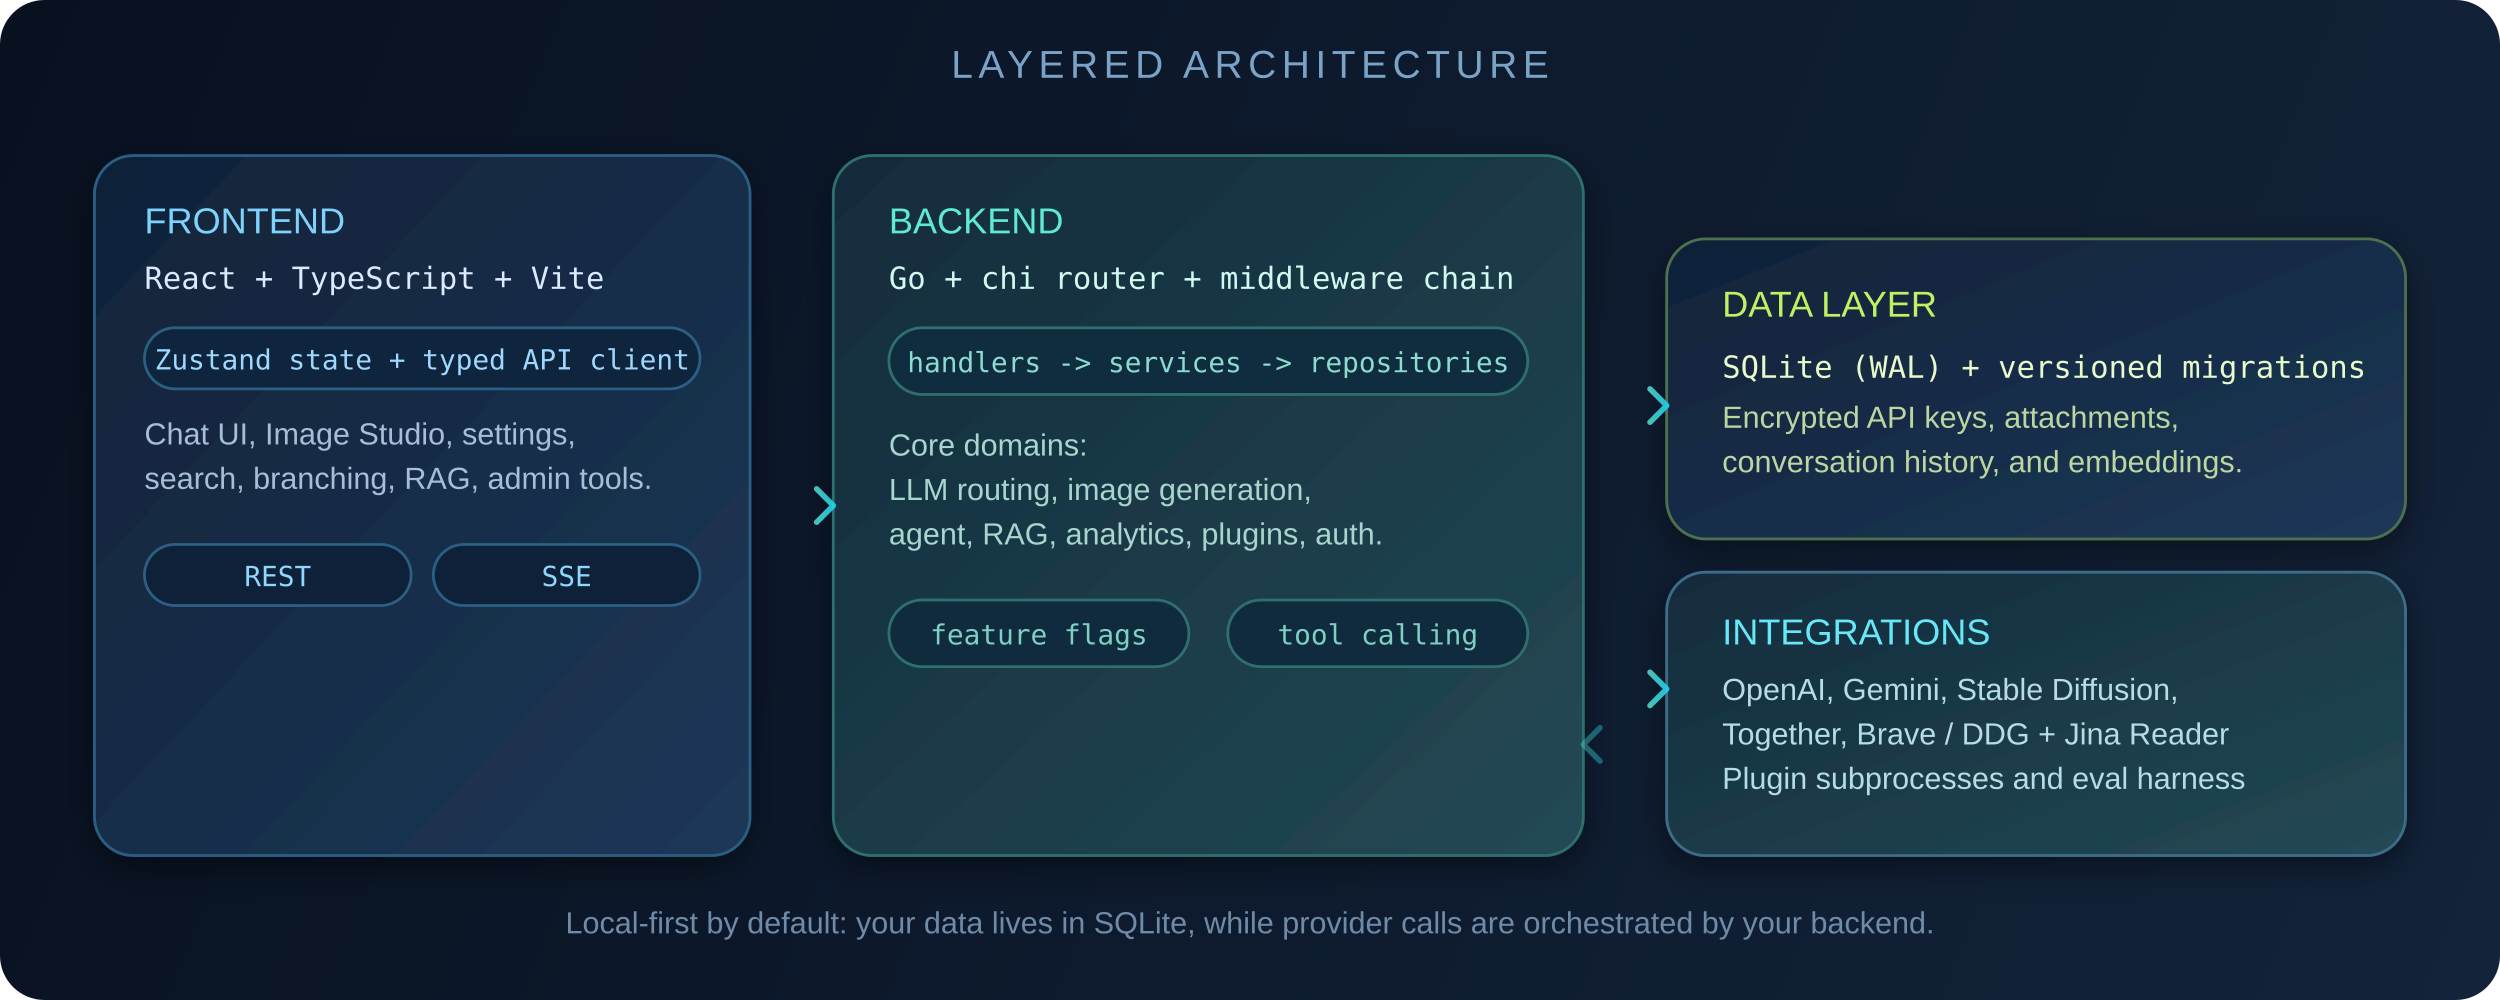
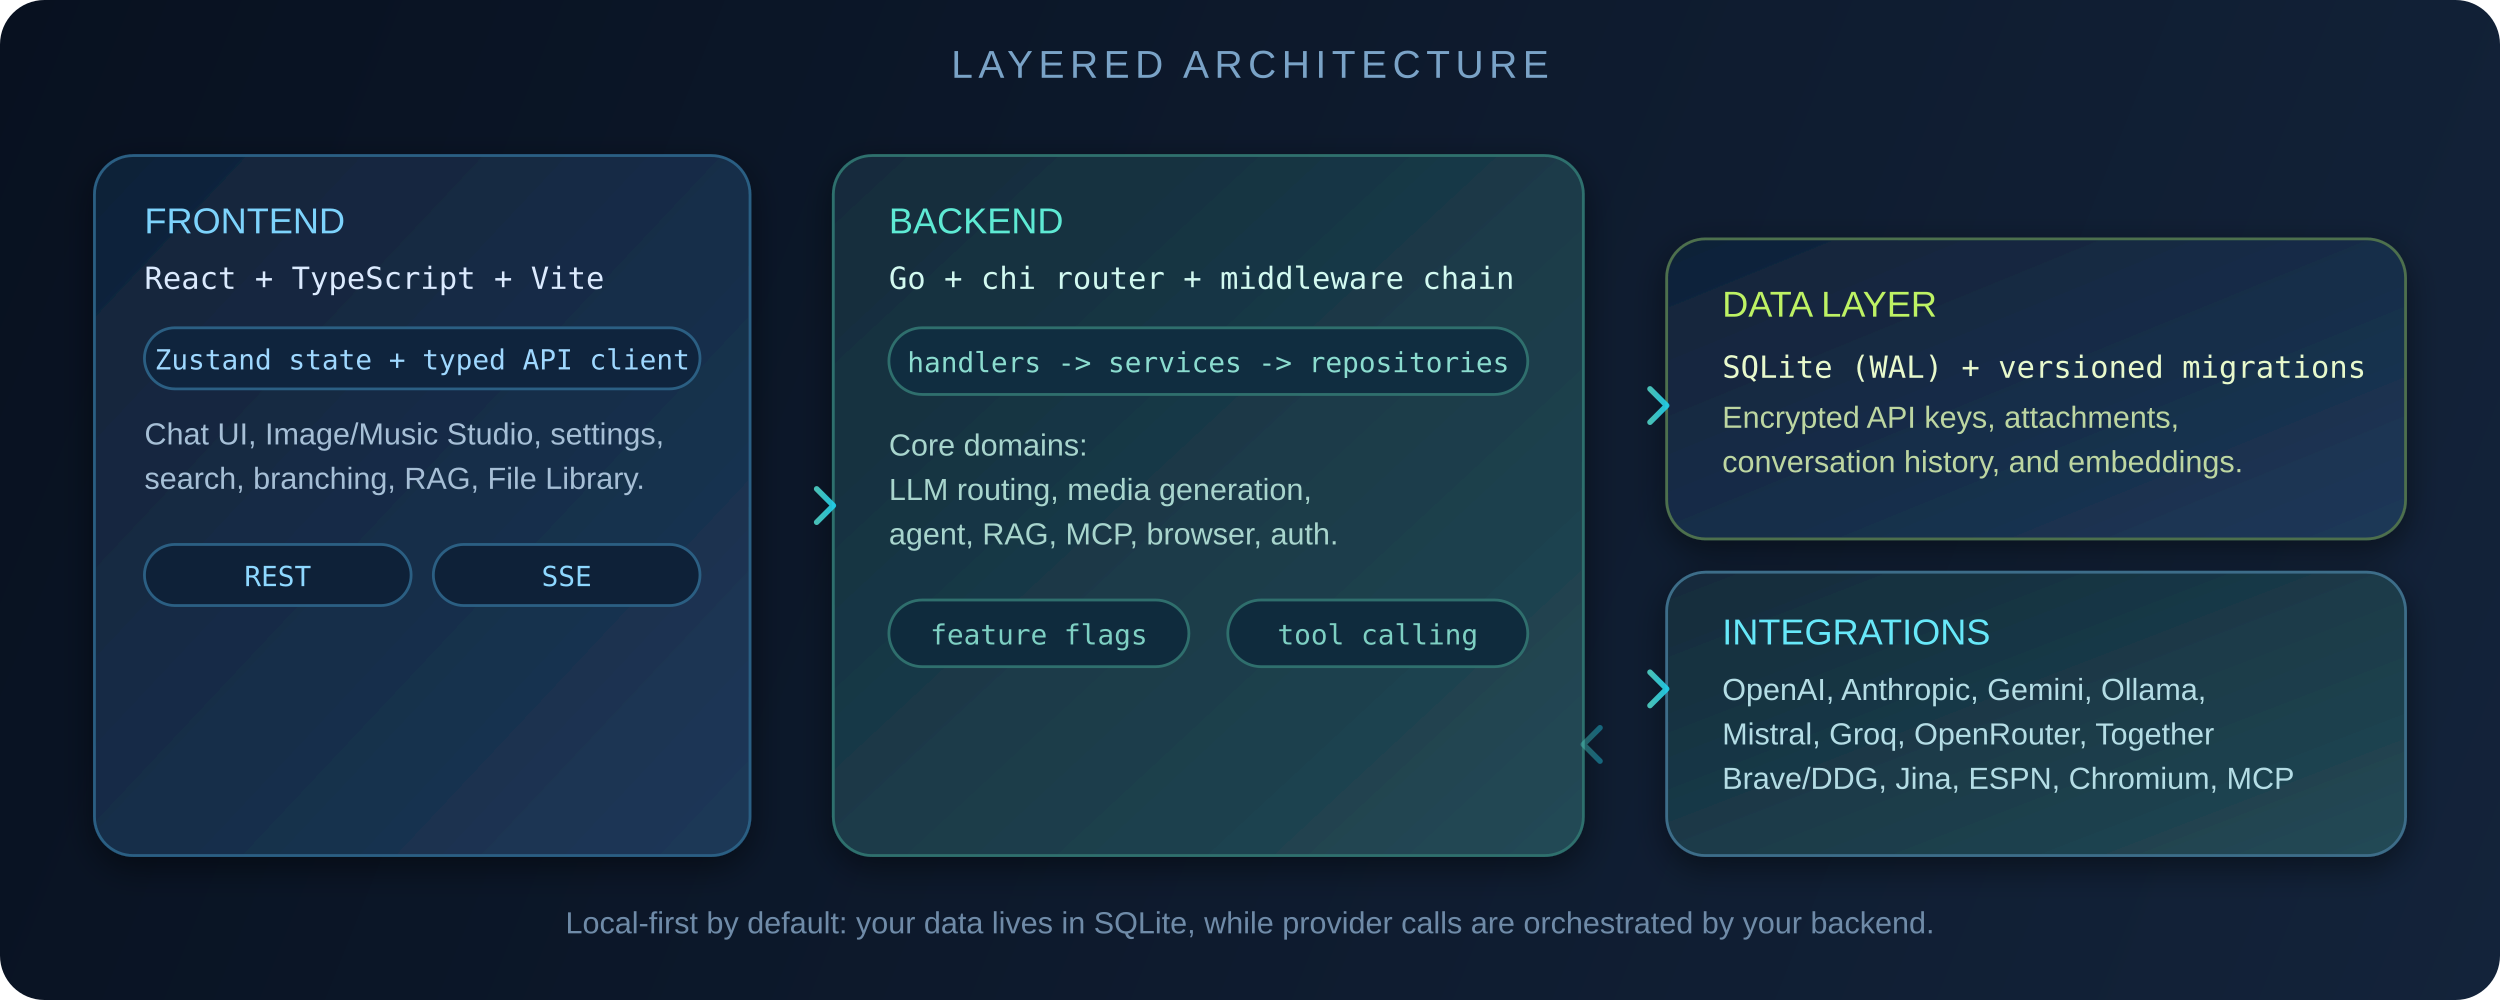
<svg xmlns="http://www.w3.org/2000/svg" viewBox="0 0 900 360" fill="none" role="img" aria-labelledby="title desc">
  <defs>
    <linearGradient id="bg" x1="0" y1="0" x2="900" y2="360" gradientUnits="userSpaceOnUse">
      <stop offset="0%" stop-color="#081120" />
      <stop offset="100%" stop-color="#13233a" />
    </linearGradient>
    <linearGradient id="arrow" x1="0" y1="0" x2="1" y2="0">
      <stop offset="0%" stop-color="#4fd1c5" />
      <stop offset="100%" stop-color="#22d3ee" />
    </linearGradient>
    <linearGradient id="panelA" x1="0" y1="0" x2="1" y2="1">
      <stop offset="0%" stop-color="#102238" />
      <stop offset="100%" stop-color="#1d3858" />
    </linearGradient>
    <linearGradient id="panelB" x1="0" y1="0" x2="1" y2="1">
      <stop offset="0%" stop-color="#122b3b" />
      <stop offset="100%" stop-color="#234955" />
    </linearGradient>
    <filter id="soft" x="-15%" y="-15%" width="130%" height="130%">
      <feDropShadow dx="0" dy="4" stdDeviation="6" flood-color="#01050b" flood-opacity="0.45" />
    </filter>
  </defs>
  <rect width="900" height="360" rx="16" fill="url(#bg)" />
  <text x="450" y="28" font-family="Segoe UI, Arial, sans-serif" font-size="14" letter-spacing="2" fill="#7aa3c7" text-anchor="middle">LAYERED ARCHITECTURE</text>
  <g filter="url(#soft)">
    <rect x="34" y="56" width="236" height="252" rx="14" fill="url(#panelA)" stroke="#2c5f83" />
    <rect x="300" y="56" width="270" height="252" rx="14" fill="url(#panelB)" stroke="#2f6f6d" />
    <rect x="600" y="86" width="266" height="108" rx="14" fill="url(#panelA)" stroke="#4d6f4d" />
    <rect x="600" y="206" width="266" height="102" rx="14" fill="url(#panelB)" stroke="#3d6d89" />
  </g>
  <g>
    <text x="52" y="84" font-family="Segoe UI, Arial, sans-serif" font-size="13" fill="#7dd3fc">FRONTEND</text>
    <text x="52" y="104" font-family="Consolas, monospace" font-size="11" fill="#dbeafe">React + TypeScript + Vite</text>
    <rect x="52" y="118" width="200" height="22" rx="11" fill="#0f243d" stroke="#2b5f83" />
    <text x="152" y="133" font-family="Consolas, monospace" font-size="10" fill="#9fd8ff" text-anchor="middle">Zustand state + typed API client</text>
-     <text x="52" y="160" font-family="Segoe UI, Arial, sans-serif" font-size="11" fill="#a6bfd6">Chat UI, Image Studio, settings,</text>
-     <text x="52" y="176" font-family="Segoe UI, Arial, sans-serif" font-size="11" fill="#a6bfd6">search, branching, RAG, admin tools.</text>
+     <text x="52" y="160" font-family="Segoe UI, Arial, sans-serif" font-size="11" fill="#a6bfd6">Chat UI, Image/Music Studio, settings,</text>
+     <text x="52" y="176" font-family="Segoe UI, Arial, sans-serif" font-size="11" fill="#a6bfd6">search, branching, RAG, File Library.</text>
    <rect x="52" y="196" width="96" height="22" rx="11" fill="#0e2138" stroke="#2b5f83" />
    <text x="100" y="211" font-family="Consolas, monospace" font-size="10" fill="#8ed8ff" text-anchor="middle">REST</text>
    <rect x="156" y="196" width="96" height="22" rx="11" fill="#0e2138" stroke="#2b5f83" />
    <text x="204" y="211" font-family="Consolas, monospace" font-size="10" fill="#8ed8ff" text-anchor="middle">SSE</text>
  </g>
  <g>
    <text x="320" y="84" font-family="Segoe UI, Arial, sans-serif" font-size="13" fill="#5eead4">BACKEND</text>
    <text x="320" y="104" font-family="Consolas, monospace" font-size="11" fill="#d2f9f0">Go + chi router + middleware chain</text>
    <rect x="320" y="118" width="230" height="24" rx="12" fill="#102d40" stroke="#2f6f6d" />
    <text x="435" y="134" font-family="Consolas, monospace" font-size="10" fill="#8bdccf" text-anchor="middle">handlers -&gt; services -&gt; repositories</text>
    <text x="320" y="164" font-family="Segoe UI, Arial, sans-serif" font-size="11" fill="#a8d5cd">Core domains:</text>
-     <text x="320" y="180" font-family="Segoe UI, Arial, sans-serif" font-size="11" fill="#a8d5cd">LLM routing, image generation,</text>
-     <text x="320" y="196" font-family="Segoe UI, Arial, sans-serif" font-size="11" fill="#a8d5cd">agent, RAG, analytics, plugins, auth.</text>
+     <text x="320" y="180" font-family="Segoe UI, Arial, sans-serif" font-size="11" fill="#a8d5cd">LLM routing, media generation,</text>
+     <text x="320" y="196" font-family="Segoe UI, Arial, sans-serif" font-size="11" fill="#a8d5cd">agent, RAG, MCP, browser, auth.</text>
    <rect x="320" y="216" width="108" height="24" rx="12" fill="#0f2b3d" stroke="#2f6f6d" />
    <text x="374" y="232" font-family="Consolas, monospace" font-size="10" fill="#7ed0c3" text-anchor="middle">feature flags</text>
    <rect x="442" y="216" width="108" height="24" rx="12" fill="#0f2b3d" stroke="#2f6f6d" />
    <text x="496" y="232" font-family="Consolas, monospace" font-size="10" fill="#7ed0c3" text-anchor="middle">tool calling</text>
  </g>
  <g>
    <text x="620" y="114" font-family="Segoe UI, Arial, sans-serif" font-size="13" fill="#bef264">DATA LAYER</text>
    <text x="620" y="136" font-family="Consolas, monospace" font-size="11" fill="#e8f9cc">SQLite (WAL) + versioned migrations</text>
    <text x="620" y="154" font-family="Segoe UI, Arial, sans-serif" font-size="11" fill="#bdd6a1">Encrypted API keys, attachments,</text>
    <text x="620" y="170" font-family="Segoe UI, Arial, sans-serif" font-size="11" fill="#bdd6a1">conversation history, and embeddings.</text>
  </g>
  <g>
    <text x="620" y="232" font-family="Segoe UI, Arial, sans-serif" font-size="13" fill="#67e8f9">INTEGRATIONS</text>
-     <text x="620" y="252" font-family="Segoe UI, Arial, sans-serif" font-size="11" fill="#b4dde5">OpenAI, Gemini, Stable Diffusion,</text>
-     <text x="620" y="268" font-family="Segoe UI, Arial, sans-serif" font-size="11" fill="#b4dde5">Together, Brave / DDG + Jina Reader</text>
-     <text x="620" y="284" font-family="Segoe UI, Arial, sans-serif" font-size="11" fill="#b4dde5">Plugin subprocesses and eval harness</text>
+     <text x="620" y="252" font-family="Segoe UI, Arial, sans-serif" font-size="11" fill="#b4dde5">OpenAI, Anthropic, Gemini, Ollama,</text>
+     <text x="620" y="268" font-family="Segoe UI, Arial, sans-serif" font-size="11" fill="#b4dde5">Mistral, Groq, OpenRouter, Together</text>
+     <text x="620" y="284" font-family="Segoe UI, Arial, sans-serif" font-size="11" fill="#b4dde5">Brave/DDG, Jina, ESPN, Chromium, MCP</text>
  </g>
  <g stroke="url(#arrow)" stroke-width="2" stroke-linecap="round" stroke-linejoin="round" opacity="0.9">
    <line x1="270" y1="182" x2="300" y2="182" />
    <path d="M294 176 L300 182 L294 188" fill="none" />
    <line x1="570" y1="146" x2="600" y2="146" />
    <path d="M594 140 L600 146 L594 152" fill="none" />
    <line x1="570" y1="248" x2="600" y2="248" />
    <path d="M594 242 L600 248 L594 254" fill="none" />
    <line x1="600" y1="268" x2="570" y2="268" opacity="0.45" />
    <path d="M576 262 L570 268 L576 274" fill="none" opacity="0.45" />
  </g>
  <text x="450" y="336" font-family="Segoe UI, Arial, sans-serif" font-size="11" fill="#6f8ba8" text-anchor="middle">Local-first by default: your data lives in SQLite, while provider calls are orchestrated by your backend.</text>
</svg>
